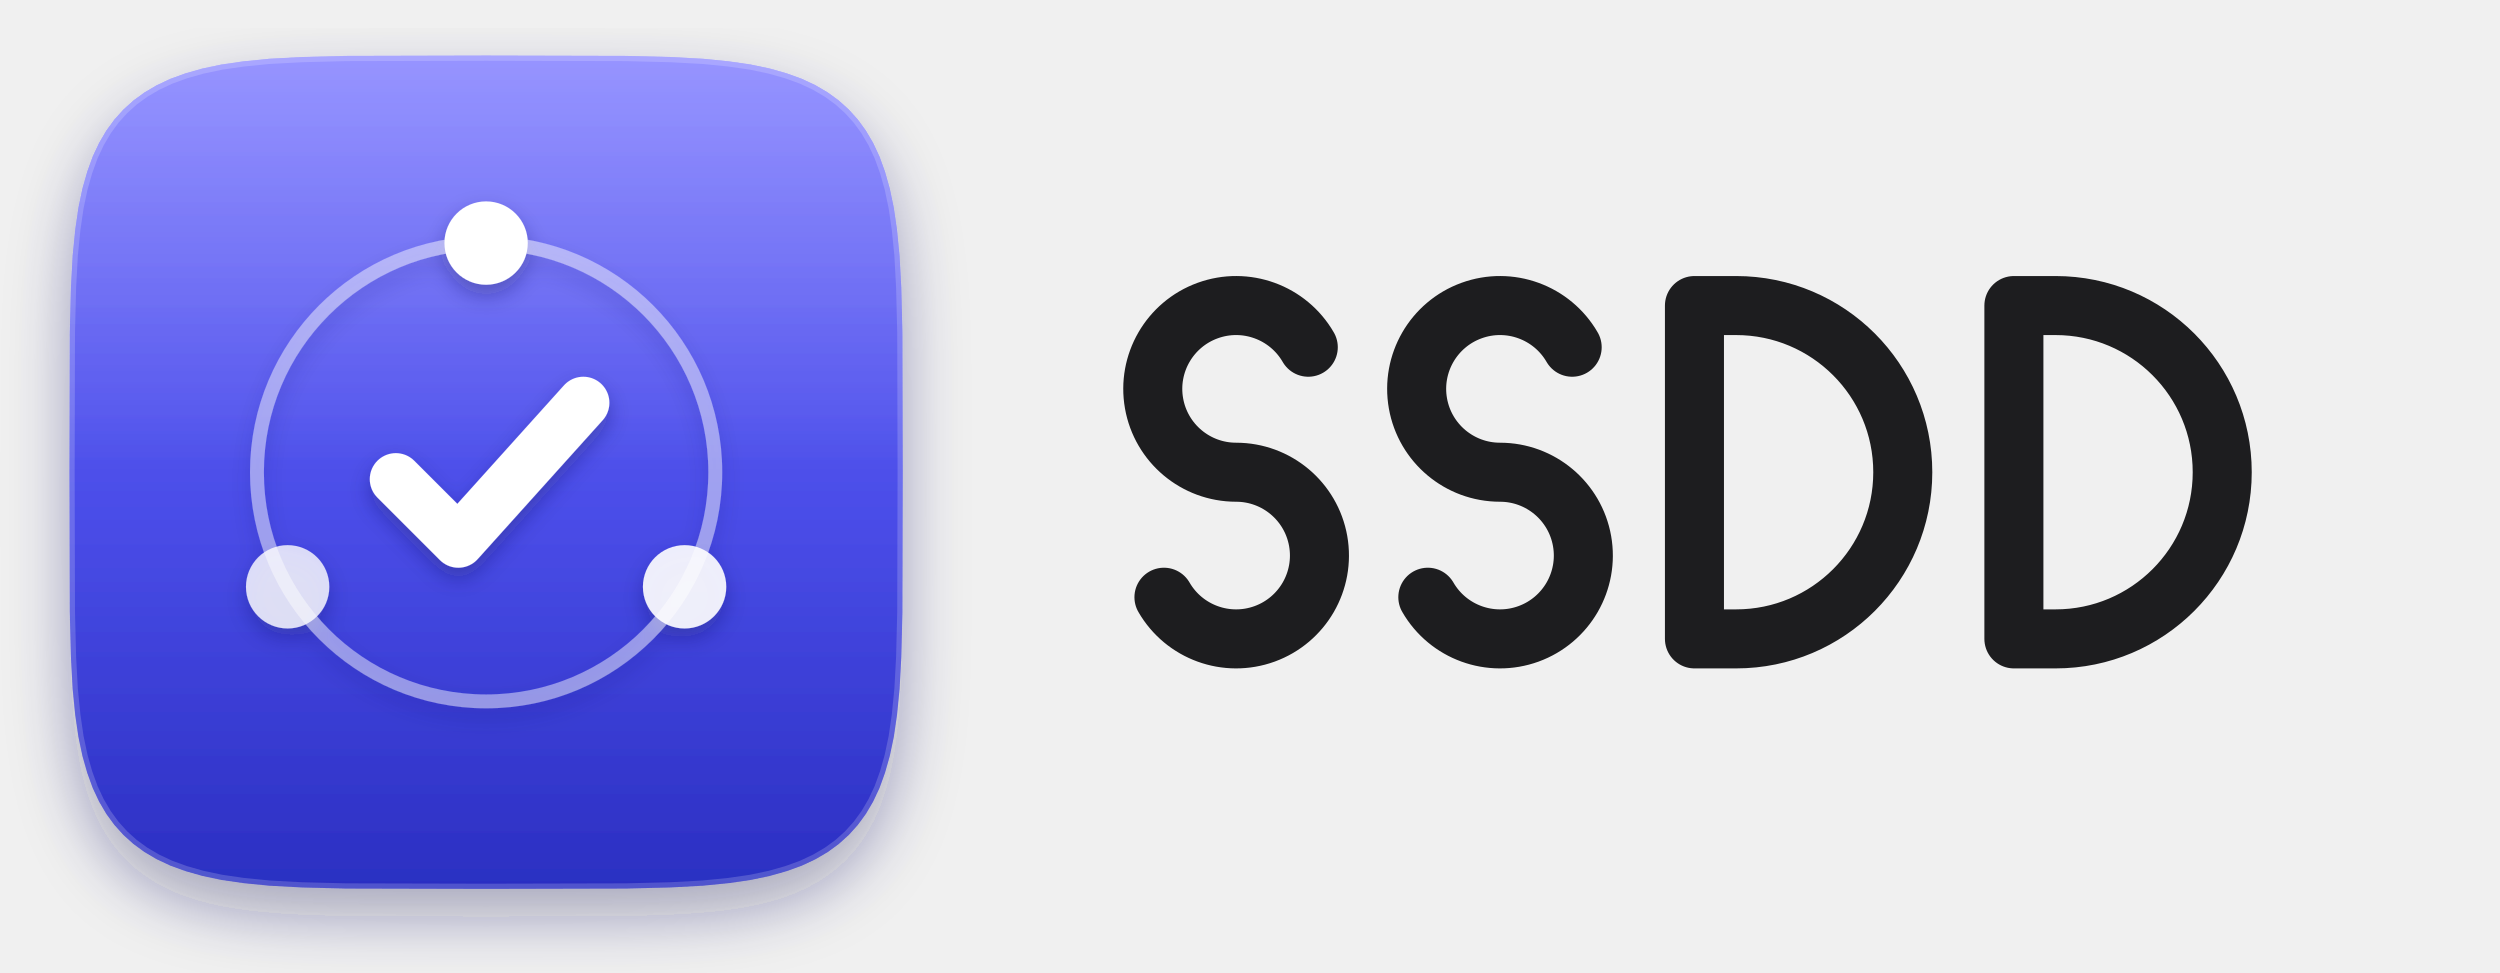
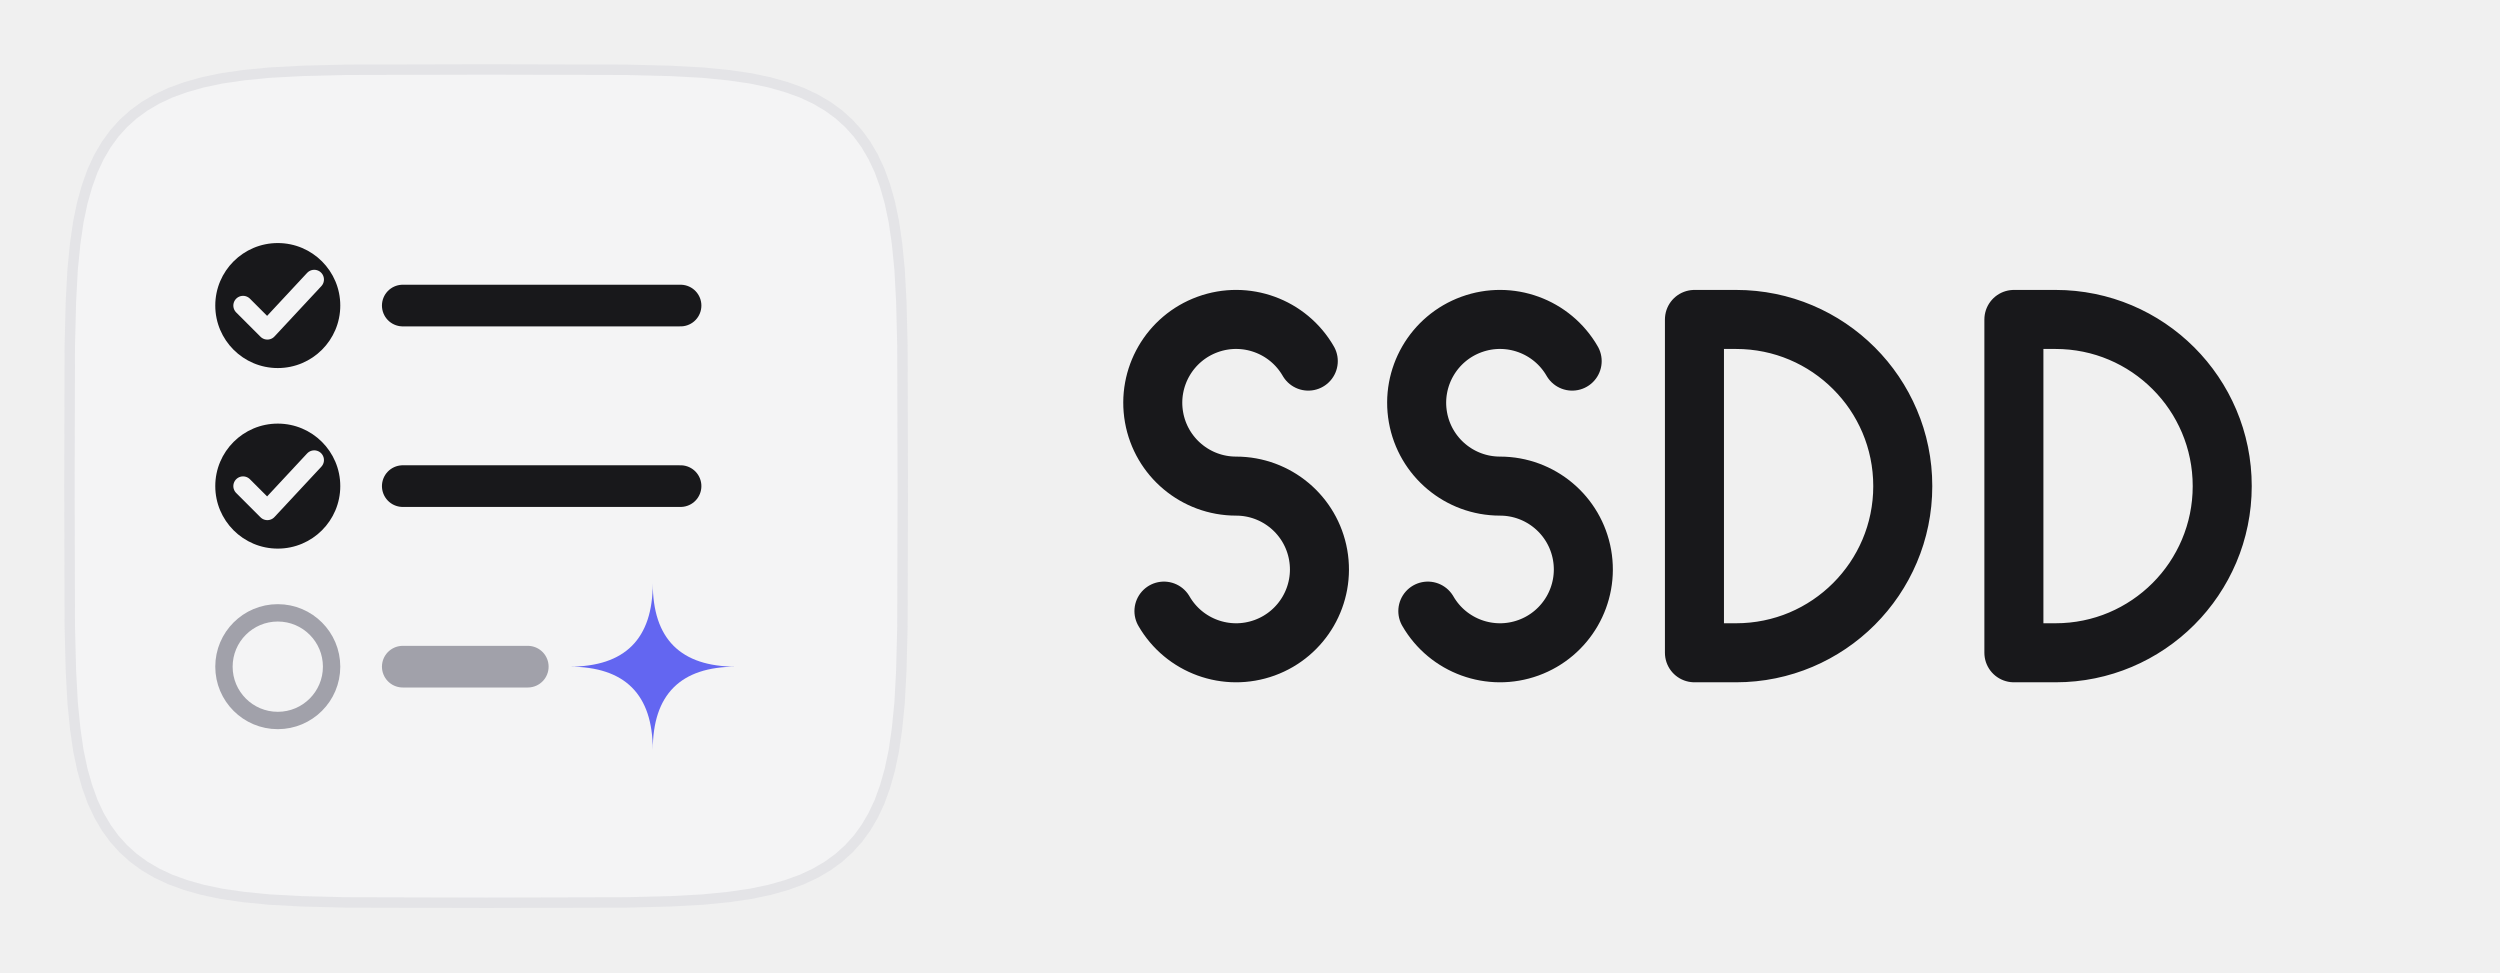
<svg xmlns="http://www.w3.org/2000/svg" viewBox="0 0 360 140" width="360" height="140" role="img" aria-label="SSDD">
-   <defs>
-     <linearGradient id="tile" x1="0" y1="0" x2="0" y2="1">
-       <stop offset="0" stop-color="#6E6BFF" />
-       <stop offset=".55" stop-color="#4A4DE8" />
-       <stop offset="1" stop-color="#2B2FC2" />
-     </linearGradient>
-     <linearGradient id="sheen" x1="0" y1="0" x2="0" y2="1">
-       <stop offset="0" stop-color="#fff" stop-opacity=".28" />
-       <stop offset=".5" stop-color="#fff" stop-opacity="0" />
-     </linearGradient>
-     <filter id="drop" x="-20%" y="-20%" width="140%" height="150%">
-       <feDropShadow dx="0" dy="4" stdDeviation="4.5" flood-color="#1A1D5E" flood-opacity=".35" />
-     </filter>
-     <filter id="lift" x="-30%" y="-30%" width="160%" height="160%">
-       <feDropShadow dx="0" dy="1.5" stdDeviation="1.5" flood-color="#14165A" flood-opacity=".35" />
-     </filter>
-     <clipPath id="clip">
-       <path d="M130.00 68.00 L129.95 88.16 L129.79 94.57 L129.54 99.21 L129.17 102.94 L128.71 106.11 L128.13 108.86 L127.44 111.29 L126.65 113.47 L125.73 115.43 L124.69 117.20 L123.53 118.79 L122.23 120.23 L120.79 121.53 L119.20 122.69 L117.43 123.73 L115.47 124.65 L113.29 125.44 L110.86 126.13 L108.11 126.71 L104.94 127.17 L101.21 127.54 L96.57 127.79 L90.16 127.95 L70.00 128.00 L49.84 127.95 L43.43 127.79 L38.79 127.54 L35.06 127.17 L31.89 126.71 L29.14 126.13 L26.71 125.44 L24.53 124.65 L22.57 123.73 L20.80 122.69 L19.21 121.53 L17.77 120.23 L16.47 118.79 L15.31 117.20 L14.27 115.43 L13.35 113.47 L12.56 111.29 L11.87 108.86 L11.29 106.11 L10.83 102.94 L10.46 99.21 L10.21 94.57 L10.05 88.16 L10.00 68.00 L10.05 47.84 L10.21 41.43 L10.46 36.79 L10.83 33.06 L11.29 29.89 L11.87 27.14 L12.56 24.71 L13.35 22.53 L14.27 20.57 L15.31 18.80 L16.47 17.21 L17.77 15.77 L19.21 14.47 L20.80 13.31 L22.57 12.27 L24.53 11.35 L26.71 10.56 L29.14 9.87 L31.89 9.29 L35.06 8.83 L38.79 8.46 L43.43 8.21 L49.84 8.05 L70.00 8.00 L90.16 8.05 L96.57 8.21 L101.21 8.46 L104.94 8.83 L108.11 9.29 L110.86 9.87 L113.29 10.56 L115.47 11.35 L117.43 12.27 L119.20 13.31 L120.79 14.47 L122.23 15.77 L123.53 17.21 L124.69 18.80 L125.73 20.57 L126.65 22.53 L127.44 24.71 L128.13 27.14 L128.71 29.89 L129.17 33.06 L129.54 36.79 L129.79 41.43 L129.95 47.84 Z" />
-     </clipPath>
-   </defs>
-   <path d="M130.00 68.00 L129.95 88.16 L129.79 94.57 L129.54 99.21 L129.17 102.94 L128.71 106.11 L128.13 108.86 L127.44 111.29 L126.65 113.47 L125.73 115.43 L124.69 117.20 L123.53 118.79 L122.23 120.23 L120.79 121.53 L119.20 122.69 L117.43 123.73 L115.47 124.65 L113.29 125.44 L110.86 126.13 L108.11 126.71 L104.94 127.17 L101.21 127.54 L96.57 127.79 L90.16 127.95 L70.00 128.00 L49.84 127.95 L43.43 127.79 L38.79 127.54 L35.06 127.17 L31.89 126.71 L29.14 126.13 L26.71 125.44 L24.53 124.65 L22.57 123.73 L20.80 122.69 L19.21 121.53 L17.77 120.23 L16.47 118.79 L15.31 117.20 L14.27 115.43 L13.35 113.47 L12.56 111.29 L11.87 108.86 L11.29 106.11 L10.83 102.94 L10.46 99.21 L10.21 94.57 L10.05 88.16 L10.00 68.00 L10.05 47.84 L10.21 41.43 L10.46 36.79 L10.83 33.06 L11.29 29.89 L11.87 27.14 L12.56 24.71 L13.35 22.53 L14.27 20.57 L15.31 18.80 L16.47 17.21 L17.77 15.77 L19.21 14.47 L20.80 13.31 L22.57 12.27 L24.53 11.35 L26.71 10.56 L29.14 9.87 L31.89 9.29 L35.06 8.83 L38.79 8.46 L43.43 8.21 L49.84 8.05 L70.00 8.00 L90.16 8.05 L96.57 8.21 L101.21 8.46 L104.94 8.83 L108.11 9.29 L110.86 9.87 L113.29 10.56 L115.47 11.35 L117.43 12.27 L119.20 13.31 L120.79 14.47 L122.23 15.77 L123.53 17.21 L124.69 18.80 L125.73 20.57 L126.65 22.53 L127.44 24.71 L128.13 27.14 L128.71 29.89 L129.17 33.06 L129.54 36.79 L129.79 41.43 L129.95 47.84 Z" fill="url(#tile)" filter="url(#drop)" />
-   <path d="M130.00 68.00 L129.95 88.16 L129.79 94.57 L129.54 99.21 L129.17 102.94 L128.71 106.11 L128.13 108.86 L127.44 111.29 L126.65 113.47 L125.73 115.43 L124.69 117.20 L123.53 118.79 L122.23 120.23 L120.79 121.53 L119.20 122.69 L117.43 123.73 L115.47 124.65 L113.29 125.44 L110.86 126.13 L108.11 126.71 L104.94 127.17 L101.21 127.54 L96.57 127.79 L90.16 127.95 L70.00 128.00 L49.84 127.95 L43.43 127.79 L38.79 127.54 L35.06 127.17 L31.89 126.71 L29.14 126.13 L26.71 125.44 L24.53 124.65 L22.57 123.73 L20.80 122.69 L19.21 121.53 L17.77 120.23 L16.47 118.79 L15.31 117.20 L14.27 115.43 L13.35 113.47 L12.56 111.29 L11.87 108.86 L11.29 106.11 L10.83 102.94 L10.46 99.21 L10.21 94.57 L10.05 88.16 L10.00 68.00 L10.05 47.84 L10.21 41.43 L10.46 36.79 L10.83 33.06 L11.29 29.89 L11.87 27.14 L12.56 24.71 L13.35 22.53 L14.27 20.57 L15.31 18.80 L16.47 17.21 L17.77 15.77 L19.21 14.47 L20.80 13.31 L22.57 12.27 L24.53 11.35 L26.71 10.56 L29.14 9.87 L31.89 9.29 L35.06 8.83 L38.79 8.46 L43.43 8.21 L49.84 8.05 L70.00 8.00 L90.16 8.05 L96.57 8.21 L101.21 8.46 L104.94 8.83 L108.11 9.29 L110.86 9.87 L113.29 10.56 L115.47 11.35 L117.43 12.27 L119.20 13.31 L120.79 14.47 L122.23 15.77 L123.53 17.21 L124.69 18.80 L125.73 20.57 L126.65 22.53 L127.44 24.71 L128.13 27.14 L128.71 29.89 L129.17 33.06 L129.54 36.79 L129.79 41.43 L129.95 47.84 Z" fill="url(#sheen)" />
-   <path d="M130.00 68.00 L129.95 88.16 L129.79 94.57 L129.54 99.21 L129.17 102.94 L128.71 106.11 L128.13 108.86 L127.44 111.29 L126.65 113.47 L125.73 115.43 L124.69 117.20 L123.53 118.79 L122.23 120.23 L120.79 121.53 L119.20 122.69 L117.43 123.73 L115.47 124.65 L113.29 125.44 L110.86 126.13 L108.11 126.71 L104.94 127.17 L101.21 127.54 L96.57 127.79 L90.16 127.95 L70.00 128.00 L49.84 127.95 L43.43 127.79 L38.79 127.54 L35.06 127.17 L31.89 126.71 L29.14 126.13 L26.71 125.44 L24.53 124.65 L22.57 123.73 L20.80 122.69 L19.21 121.53 L17.77 120.23 L16.47 118.79 L15.31 117.20 L14.27 115.43 L13.35 113.47 L12.56 111.29 L11.87 108.86 L11.29 106.11 L10.83 102.94 L10.46 99.21 L10.21 94.57 L10.05 88.16 L10.00 68.00 L10.05 47.84 L10.21 41.43 L10.46 36.79 L10.83 33.06 L11.29 29.89 L11.87 27.14 L12.56 24.71 L13.35 22.53 L14.27 20.57 L15.31 18.80 L16.47 17.21 L17.77 15.77 L19.21 14.47 L20.80 13.31 L22.57 12.27 L24.53 11.35 L26.71 10.56 L29.14 9.87 L31.89 9.29 L35.06 8.83 L38.79 8.46 L43.43 8.21 L49.84 8.05 L70.00 8.00 L90.16 8.05 L96.57 8.21 L101.21 8.46 L104.94 8.83 L108.11 9.29 L110.86 9.87 L113.29 10.56 L115.47 11.35 L117.43 12.27 L119.20 13.31 L120.79 14.47 L122.23 15.77 L123.53 17.21 L124.69 18.80 L125.73 20.57 L126.65 22.53 L127.44 24.71 L128.13 27.14 L128.71 29.89 L129.17 33.06 L129.54 36.79 L129.79 41.43 L129.95 47.84 Z" fill="none" stroke="#fff" stroke-opacity=".18" stroke-width="1.5" clip-path="url(#clip)" />
-   <g filter="url(#lift)">
-     <circle cx="70" cy="68" r="33" fill="none" stroke="#fff" stroke-opacity=".45" stroke-width="2" />
-     <path d="M57 69 L66 78 L84 58" fill="none" stroke="#fff" stroke-width="7.5" stroke-linecap="round" stroke-linejoin="round" />
-     <circle cx="70.00" cy="35.00" r="6" fill="#fff" fill-opacity="1" />
-     <circle cx="98.58" cy="84.50" r="6" fill="#fff" fill-opacity="0.9" />
-     <circle cx="41.42" cy="84.50" r="6" fill="#fff" fill-opacity="0.8" />
-   </g>
-   <path transform="translate(166 44)" d="M22.392 6 A12 12 0 1 0 12 24 A12 12 0 1 1 1.608 42 M60.392 6 A12 12 0 1 0 50 24 A12 12 0 1 1 39.608 42 M78 0 H84 A24 24 0 0 1 84 48 H78 Z M124 0 H130 A24 24 0 0 1 130 48 H124 Z" fill="none" stroke="#1D1D1F" stroke-width="8.5" stroke-linecap="round" stroke-linejoin="round" />
+   <path d="M130.00 70.00 L129.95 90.16 L129.79 96.57 L129.54 101.21 L129.17 104.94 L128.71 108.11 L128.13 110.86 L127.44 113.29 L126.65 115.47 L125.73 117.43 L124.69 119.20 L123.53 120.79 L122.23 122.23 L120.79 123.53 L119.20 124.69 L117.43 125.73 L115.47 126.65 L113.29 127.44 L110.86 128.13 L108.11 128.71 L104.94 129.17 L101.21 129.54 L96.57 129.79 L90.16 129.95 L70.00 130.00 L49.84 129.95 L43.43 129.79 L38.79 129.54 L35.06 129.17 L31.89 128.71 L29.14 128.13 L26.71 127.44 L24.53 126.65 L22.57 125.73 L20.80 124.69 L19.21 123.53 L17.77 122.23 L16.47 120.79 L15.31 119.20 L14.27 117.43 L13.35 115.47 L12.56 113.29 L11.87 110.86 L11.29 108.11 L10.83 104.94 L10.46 101.21 L10.21 96.57 L10.05 90.16 L10.00 70.00 L10.05 49.84 L10.21 43.43 L10.46 38.79 L10.83 35.06 L11.29 31.89 L11.87 29.14 L12.56 26.71 L13.35 24.53 L14.27 22.57 L15.31 20.80 L16.47 19.21 L17.77 17.77 L19.21 16.47 L20.80 15.31 L22.57 14.27 L24.53 13.35 L26.71 12.56 L29.14 11.87 L31.89 11.29 L35.06 10.83 L38.79 10.46 L43.43 10.21 L49.84 10.05 L70.00 10.00 L90.16 10.05 L96.57 10.21 L101.21 10.46 L104.94 10.83 L108.11 11.29 L110.86 11.87 L113.29 12.56 L115.47 13.35 L117.43 14.27 L119.20 15.31 L120.79 16.47 L122.23 17.77 L123.53 19.21 L124.69 20.80 L125.73 22.57 L126.65 24.53 L127.44 26.71 L128.13 29.14 L128.71 31.89 L129.17 35.06 L129.54 38.79 L129.79 43.43 L129.95 49.84 Z" fill="#F4F4F5" stroke="#E4E4E7" stroke-width="1.5" />
+   <circle cx="40" cy="44" r="9" fill="#18181B" />
+   <path d="M35 44 L38.5 47.5 L45.25 40.25" fill="none" stroke="#F4F4F5" stroke-width="2.8" stroke-linecap="round" stroke-linejoin="round" />
+   <path d="M58 44 H98" stroke="#18181B" stroke-width="6" stroke-linecap="round" />
+   <circle cx="40" cy="70" r="9" fill="#18181B" />
+   <path d="M35 70 L38.5 73.5 L45.25 66.25" fill="none" stroke="#F4F4F5" stroke-width="2.8" stroke-linecap="round" stroke-linejoin="round" />
+   <path d="M58 70 H98" stroke="#18181B" stroke-width="6" stroke-linecap="round" />
+   <circle cx="40" cy="96" r="7.75" fill="none" stroke="#A1A1AA" stroke-width="2.5" />
+   <path d="M58 96 H76" stroke="#A1A1AA" stroke-width="6" stroke-linecap="round" />
+   <path d="M94 84 Q94 96 106 96 Q94 96 94 108 Q94 96 82 96 Q94 96 94 84 Z" fill="#6366F1" />
+   <path transform="translate(166 46)" d="M22.392 6 A12 12 0 1 0 12 24 A12 12 0 1 1 1.608 42 M60.392 6 A12 12 0 1 0 50 24 A12 12 0 1 1 39.608 42 M78 0 H84 A24 24 0 0 1 84 48 H78 Z M124 0 H130 A24 24 0 0 1 130 48 H124 Z" fill="none" stroke="#18181B" stroke-width="8.5" stroke-linecap="round" stroke-linejoin="round" />
</svg>
